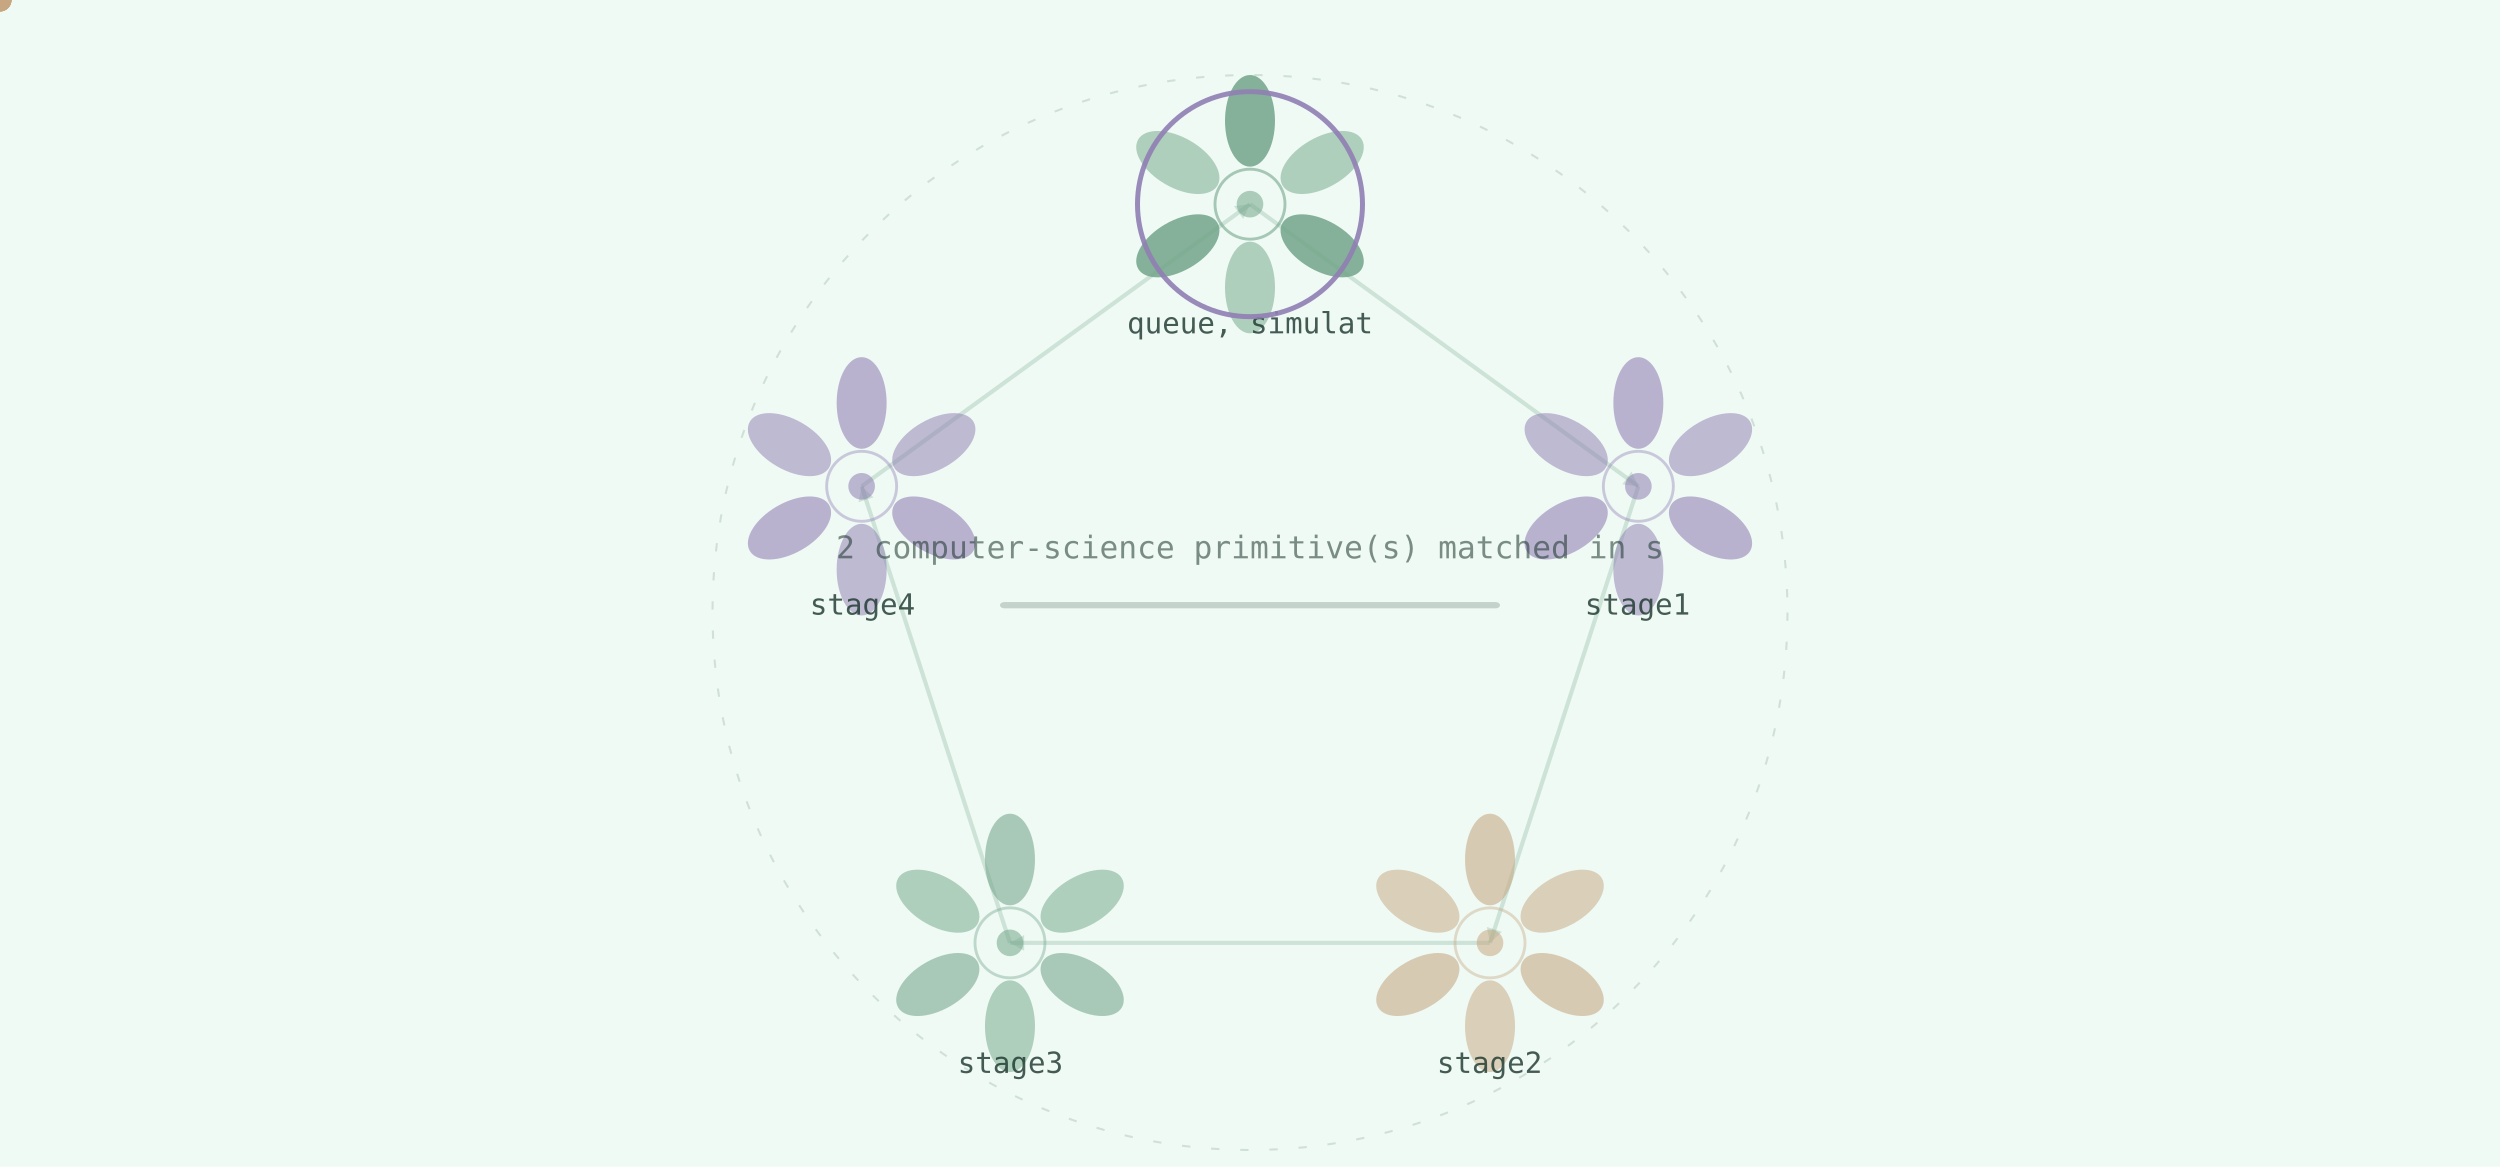
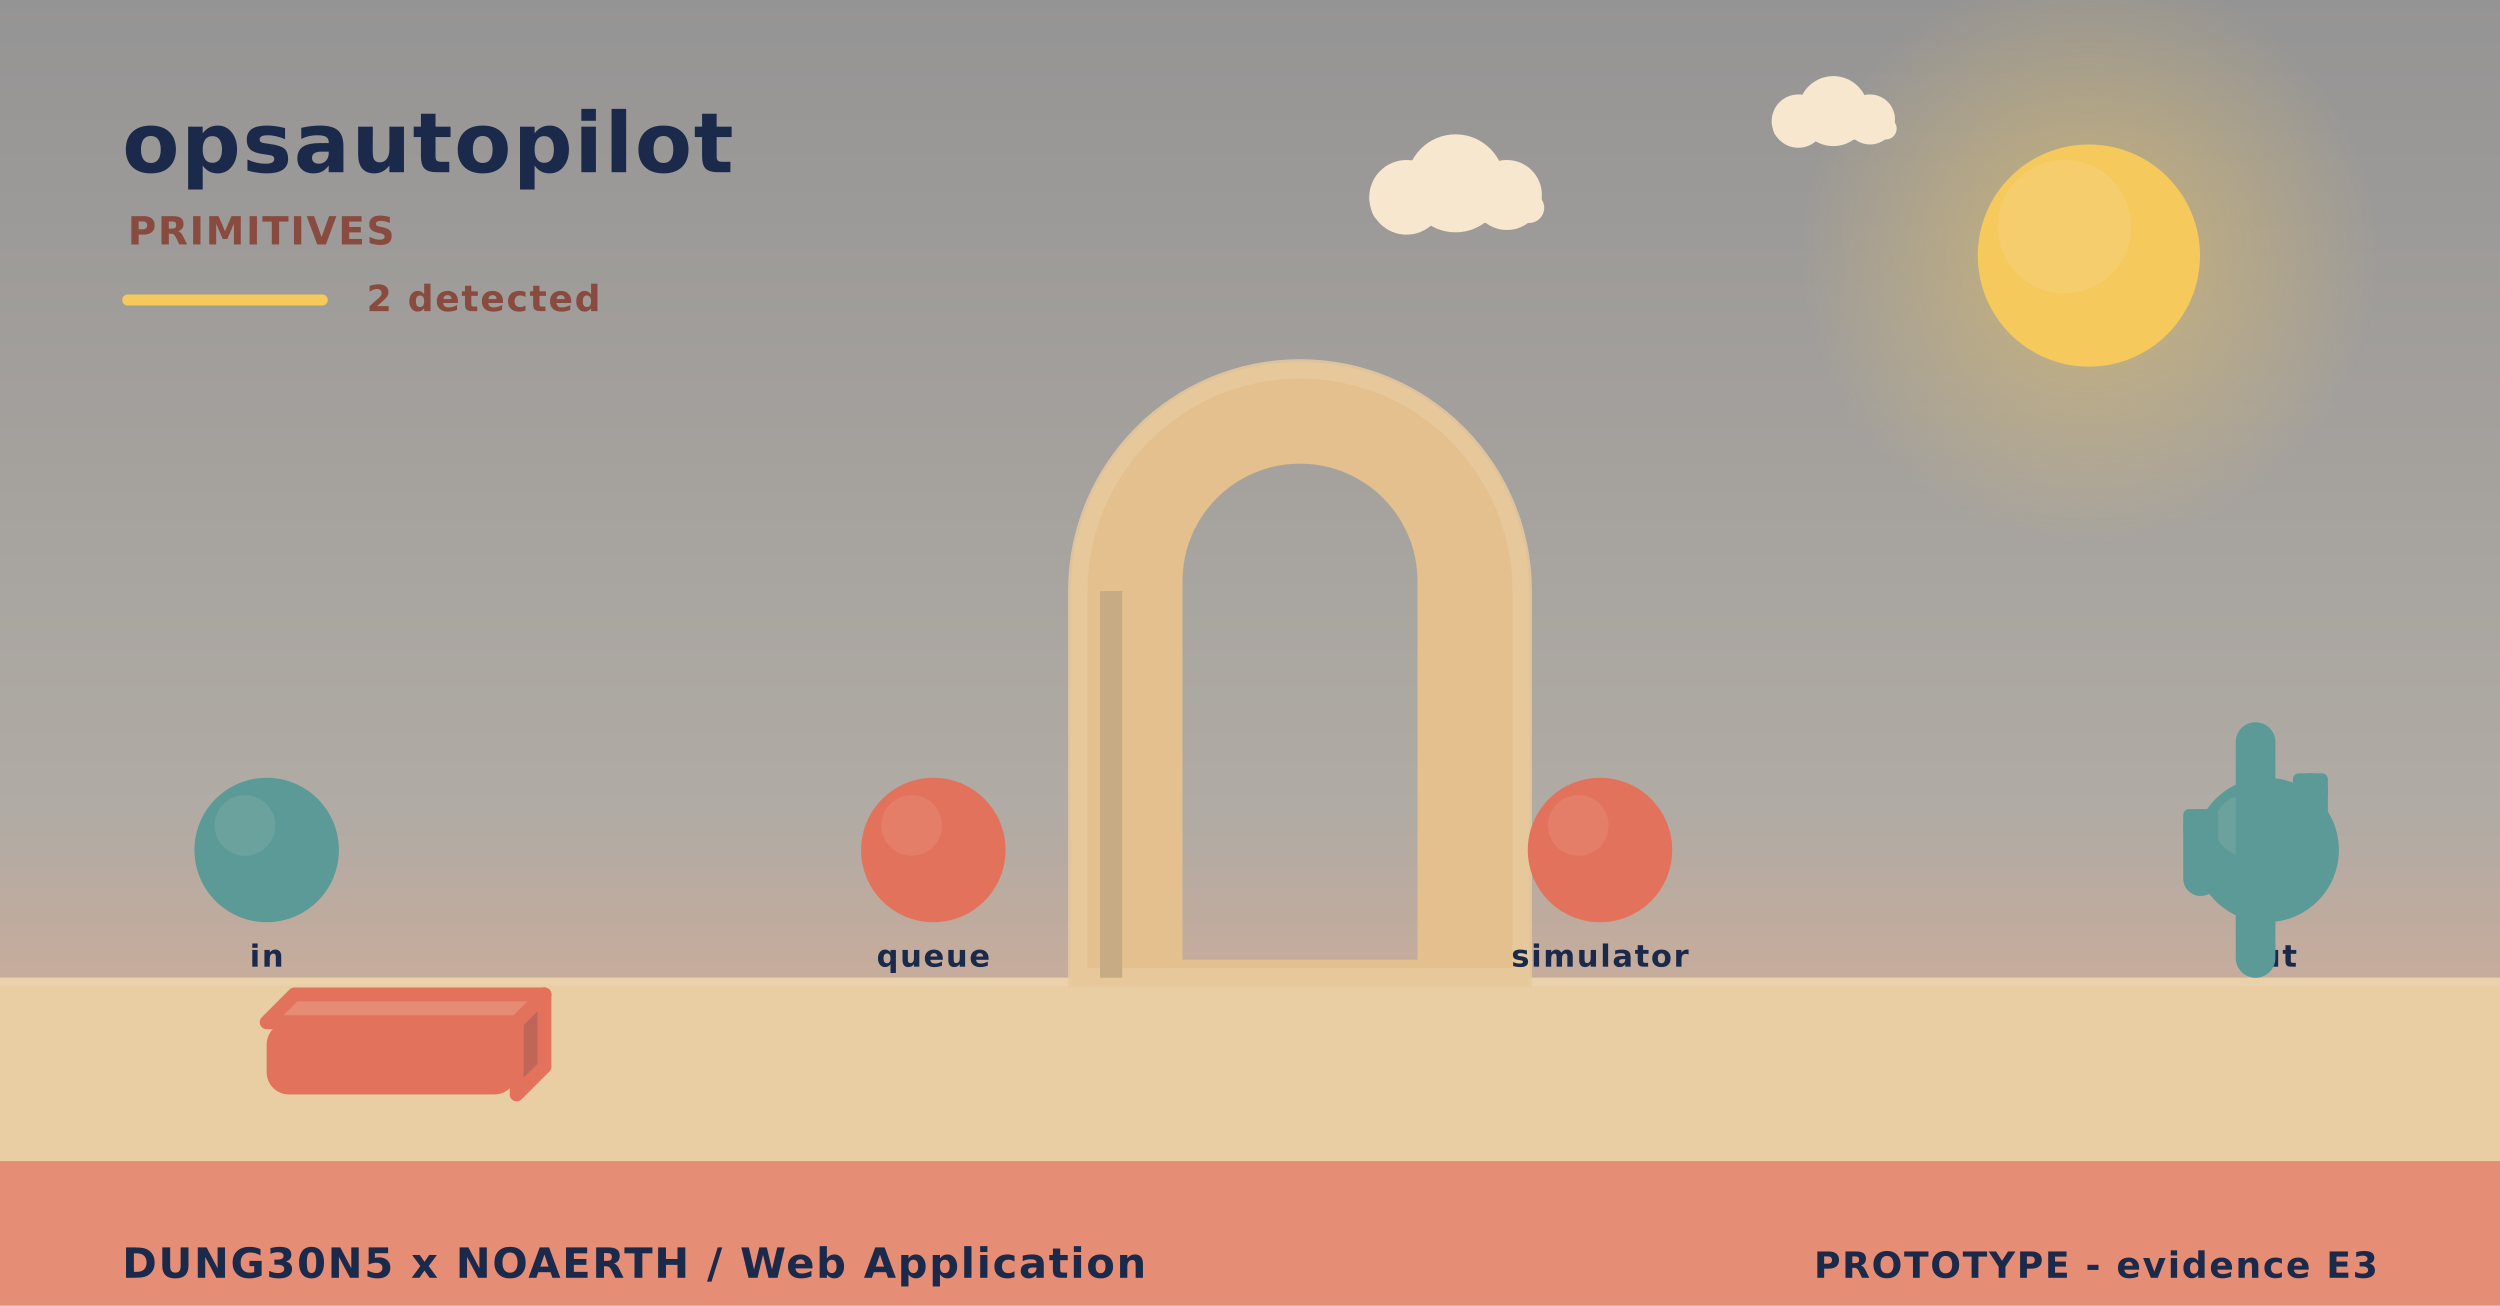
- <svg xmlns="http://www.w3.org/2000/svg" viewBox="0 0 1200 560" width="1200" height="560" role="img" aria-label="opsautopilot state machine">
-   <rect width="1200" height="560" fill="#effaf5" />
-   <defs>
-     <linearGradient id="gs" x1="0" y1="0" x2="1" y2="1">
-       <stop offset="0%" stop-color="#74a68b" />
-       <stop offset="100%" stop-color="#907eb3" />
-     </linearGradient>
-   </defs>
-   <circle cx="600.00" cy="294.00" r="258.00" fill="none" stroke="rgba(26,52,43,0.140)" stroke-width="1.00" opacity="1.00" stroke-dasharray="4 10" />
-   <line x1="600.00" y1="98.00" x2="786.41" y2="233.43" stroke="rgba(116,166,139,0.500)" stroke-width="2.00" opacity="0.55" />
-   <polygon points="786.41,233.43 783.14,226.36 778.67,232.51" fill="rgba(116,166,139,0.500)" opacity="0.55" />
-   <g opacity="0.9">
-     <circle cx="0.00" cy="0.00" r="5.50" fill="#c7a781" opacity="1.00" />
-     <animateTransform attributeName="transform" type="translate" values="600.00,98.00 786.41,233.43" dur="7.2s" begin="0.0s" repeatCount="indefinite" />
-     <animateTransform attributeName="transform" type="translate" values="786.41,233.43 600.00,98.00" dur="7.2s" begin="3.6s" repeatCount="indefinite" />
+ <svg xmlns="http://www.w3.org/2000/svg" width="900" height="470" viewBox="0 0 900 470" role="img" aria-label="opsautopilot - how it behaves">
+   <linearGradient id="skys" x1="0" y1="0" x2="0" y2="1">
+     <stop offset="0" stop-color="#959494" />
+     <stop offset="0.62" stop-color="#b0aba4" />
+     <stop offset="1" stop-color="#f3ad8a" />
+   </linearGradient>
+   <rect width="900" height="470" fill="url(#skys)" />
+   <radialGradient id="suns">
+     <stop offset="0.35" stop-color="#f5c95c" stop-opacity="0.34" />
+     <stop offset="1" stop-color="#f5c95c" stop-opacity="0" />
+   </radialGradient>
+   <circle cx="752" cy="92" r="104" fill="url(#suns)" />
+   <circle cx="752" cy="92" r="40" fill="#f5c95c" />
+   <circle cx="743.2" cy="81.6" r="24" fill="#f5d27e" opacity="0.5" />
+   <g>
+     <circle cx="524" cy="66" r="17.64" fill="#f6e7ce" />
+     <circle cx="506.36" cy="71.04" r="13.44" fill="#f6e7ce" />
+     <circle cx="542.48" cy="70.2" r="12.6" fill="#f6e7ce" />
+     <rect x="493.76" y="69.36" width="62.16" height="10.92" rx="5.46" fill="#f6e7ce" />
+     <animateTransform attributeName="transform" type="translate" values="0 0;24 0;0 0" dur="36s" begin="0s" repeatCount="indefinite" />
  </g>
-   <line x1="786.41" y1="233.43" x2="715.21" y2="452.57" stroke="rgba(116,166,139,0.500)" stroke-width="2.00" opacity="0.55" />
-   <polygon points="715.21,452.57 720.92,447.27 713.69,444.93" fill="rgba(116,166,139,0.500)" opacity="0.55" />
-   <g opacity="0.9">
-     <circle cx="0.00" cy="0.00" r="5.50" fill="#c7a781" opacity="1.00" />
-     <animateTransform attributeName="transform" type="translate" values="786.41,233.43 715.21,452.57" dur="7.2s" begin="1.44s" repeatCount="indefinite" />
-     <animateTransform attributeName="transform" type="translate" values="715.21,452.57 786.41,233.43" dur="7.2s" begin="5.04s" repeatCount="indefinite" />
+   <g>
+     <circle cx="660" cy="40" r="12.6" fill="#f6e7ce" />
+     <circle cx="647.4" cy="43.6" r="9.6" fill="#f6e7ce" />
+     <circle cx="673.2" cy="43" r="9" fill="#f6e7ce" />
+     <rect x="638.4" y="42.4" width="44.4" height="7.8" rx="3.9" fill="#f6e7ce" />
+     <animateTransform attributeName="transform" type="translate" values="0 0;-18 0;0 0" dur="46s" begin="3s" repeatCount="indefinite" />
  </g>
-   <line x1="715.21" y1="452.57" x2="484.79" y2="452.57" stroke="rgba(116,166,139,0.500)" stroke-width="2.00" opacity="0.55" />
-   <polygon points="484.79,452.57 491.59,456.37 491.59,448.77" fill="rgba(116,166,139,0.500)" opacity="0.55" />
-   <g opacity="0.9">
-     <circle cx="0.00" cy="0.00" r="5.50" fill="#c7a781" opacity="1.00" />
-     <animateTransform attributeName="transform" type="translate" values="715.21,452.57 484.79,452.57" dur="7.2s" begin="2.88s" repeatCount="indefinite" />
-     <animateTransform attributeName="transform" type="translate" values="484.79,452.57 715.21,452.57" dur="7.2s" begin="6.48s" repeatCount="indefinite" />
+   <rect x="0" y="352" width="900" height="118" fill="#e9cda3" />
+   <rect x="0" y="352" width="900" height="3" fill="#ebd1a9" />
+   <text x="44" y="62" font-family="Verdana,DejaVu Sans,sans-serif" font-size="30" font-weight="700" letter-spacing="0.6" fill="#1b2a4a" text-anchor="start">opsautopilot</text>
+   <text x="46" y="88" font-family="Verdana,DejaVu Sans,sans-serif" font-size="14" font-weight="700" letter-spacing="0.6" fill="#894b3f" text-anchor="start">PRIMITIVES</text>
+   <rect x="44" y="106" width="74" height="4" rx="2" fill="#f5c95c" />
+   <text x="132" y="112" font-family="Verdana,DejaVu Sans,sans-serif" font-size="13" font-weight="700" letter-spacing="0.6" fill="#894b3f" text-anchor="start">2 detected</text>
+   <path d="M388,352 L388,212.8 A80,80 0 0 1 548,212.8 L548,352 Z M423.2,348 L423.2,209.22 A44.8,44.8 0 0 1 512.8,209.22 L512.8,348 Z" fill="#e3c08d" fill-rule="evenodd" stroke="#e3c08d" stroke-width="5" stroke-linejoin="round" />
+   <path d="M388,352 L388,212.8 A80,80 0 0 1 548,212.8 L548,352 Z" fill="none" stroke="#e8c99d" stroke-width="7" stroke-linecap="round" opacity="0.85" />
+   <rect x="396" y="212.8" width="8" height="139.2" fill="#c7ab84" />
+   <circle cx="96" cy="306" r="26" fill="#5b9a97" />
+   <circle cx="88.2" cy="297.16" r="10.92" fill="#7aa9a2" opacity="0.55" />
+   <text x="96" y="348" font-family="Verdana,DejaVu Sans,sans-serif" font-size="11" font-weight="700" letter-spacing="0.6" fill="#1b2a4a" text-anchor="middle">in</text>
+   <g>
+     <circle cx="336" cy="306" r="26" fill="#e2725b" />
+     <circle cx="328.2" cy="297.16" r="10.92" fill="#e68972" opacity="0.55" />
+     <animate attributeName="opacity" values="0.8;1;0.8" dur="4.6s" begin="0s" repeatCount="indefinite" />
  </g>
-   <line x1="484.79" y1="452.57" x2="413.59" y2="233.43" stroke="rgba(116,166,139,0.500)" stroke-width="2.00" opacity="0.55" />
-   <polygon points="413.59,233.43 412.08,241.07 419.31,238.73" fill="rgba(116,166,139,0.500)" opacity="0.55" />
-   <g opacity="0.9">
-     <circle cx="0.00" cy="0.00" r="5.50" fill="#c7a781" opacity="1.00" />
-     <animateTransform attributeName="transform" type="translate" values="484.79,452.57 413.59,233.43" dur="7.2s" begin="4.32s" repeatCount="indefinite" />
-     <animateTransform attributeName="transform" type="translate" values="413.59,233.43 484.79,452.57" dur="7.2s" begin="7.92s" repeatCount="indefinite" />
+   <text x="336" y="348" font-family="Verdana,DejaVu Sans,sans-serif" font-size="11" font-weight="700" letter-spacing="0.6" fill="#1b2a4a" text-anchor="middle">queue</text>
+   <g>
+     <circle cx="576" cy="306" r="26" fill="#e2725b" />
+     <circle cx="568.2" cy="297.16" r="10.92" fill="#e68972" opacity="0.55" />
+     <animate attributeName="opacity" values="0.8;1;0.8" dur="5.2s" begin="0s" repeatCount="indefinite" />
  </g>
-   <line x1="413.59" y1="233.43" x2="600.00" y2="98.00" stroke="rgba(116,166,139,0.500)" stroke-width="2.00" opacity="0.55" />
-   <polygon points="600.00,98.00 592.27,98.92 596.73,105.07" fill="rgba(116,166,139,0.500)" opacity="0.55" />
-   <g opacity="0.9">
-     <circle cx="0.00" cy="0.00" r="5.50" fill="#c7a781" opacity="1.00" />
-     <animateTransform attributeName="transform" type="translate" values="413.59,233.43 600.00,98.00" dur="7.2s" begin="5.76s" repeatCount="indefinite" />
-     <animateTransform attributeName="transform" type="translate" values="600.00,98.00 413.59,233.43" dur="7.2s" begin="9.36s" repeatCount="indefinite" />
-   </g>
-   <ellipse cx="600.00" cy="58.00" rx="12.00" ry="22.00" fill="rgba(116,166,139,0.900)" opacity="0.95" transform="rotate(0.0 600.00 58.00)" />
-   <ellipse cx="634.64" cy="78.00" rx="12.00" ry="22.00" fill="rgba(116,166,139,0.550)" opacity="0.95" transform="rotate(60.0 634.64 78.00)" />
-   <ellipse cx="634.64" cy="118.00" rx="12.00" ry="22.00" fill="rgba(116,166,139,0.900)" opacity="0.95" transform="rotate(120.0 634.64 118.00)" />
-   <ellipse cx="600.00" cy="138.00" rx="12.00" ry="22.00" fill="rgba(116,166,139,0.550)" opacity="0.95" transform="rotate(180.0 600.00 138.00)" />
-   <ellipse cx="565.36" cy="118.00" rx="12.00" ry="22.00" fill="rgba(116,166,139,0.900)" opacity="0.95" transform="rotate(240.0 565.36 118.00)" />
-   <ellipse cx="565.36" cy="78.00" rx="12.00" ry="22.00" fill="rgba(116,166,139,0.550)" opacity="0.95" transform="rotate(300.0 565.36 78.00)" />
-   <circle cx="600.00" cy="98.00" r="16.80" fill="none" stroke="rgba(116,166,139,0.900)" stroke-width="1.40" opacity="0.66" />
-   <circle cx="600.00" cy="98.00" r="6.40" fill="rgba(116,166,139,0.550)" opacity="1.00" />
-   <text x="600" y="160" font-family="ui-monospace,Menlo,monospace" font-size="14" fill="rgba(26,52,43,0.800)" text-anchor="middle">queue, simulat</text>
-   <g>
-     <circle cx="600.00" cy="98.00" r="54.00" fill="none" stroke="#907eb3" stroke-width="2.40" opacity="0.90" />
-     <animate attributeName="opacity" values="0.25;1.0;0.25" dur="14.4s" begin="0.0s" repeatCount="indefinite" />
-   </g>
-   <ellipse cx="786.41" cy="193.43" rx="12.00" ry="22.00" fill="rgba(144,126,179,0.600)" opacity="0.95" transform="rotate(0.0 786.41 193.43)" />
-   <ellipse cx="821.05" cy="213.43" rx="12.00" ry="22.00" fill="rgba(144,126,179,0.550)" opacity="0.95" transform="rotate(60.0 821.05 213.43)" />
-   <ellipse cx="821.05" cy="253.43" rx="12.00" ry="22.00" fill="rgba(144,126,179,0.600)" opacity="0.95" transform="rotate(120.0 821.05 253.43)" />
-   <ellipse cx="786.41" cy="273.43" rx="12.00" ry="22.00" fill="rgba(144,126,179,0.550)" opacity="0.95" transform="rotate(180.0 786.41 273.43)" />
-   <ellipse cx="751.77" cy="253.43" rx="12.00" ry="22.00" fill="rgba(144,126,179,0.600)" opacity="0.95" transform="rotate(240.0 751.77 253.43)" />
-   <ellipse cx="751.77" cy="213.43" rx="12.00" ry="22.00" fill="rgba(144,126,179,0.550)" opacity="0.95" transform="rotate(300.0 751.77 213.43)" />
-   <circle cx="786.41" cy="233.43" r="16.80" fill="none" stroke="rgba(144,126,179,0.600)" stroke-width="1.40" opacity="0.66" />
-   <circle cx="786.41" cy="233.43" r="6.40" fill="rgba(144,126,179,0.550)" opacity="1.00" />
-   <text x="786" y="295" font-family="ui-monospace,Menlo,monospace" font-size="14" fill="rgba(26,52,43,0.800)" text-anchor="middle">stage1</text>
-   <ellipse cx="715.21" cy="412.57" rx="12.00" ry="22.00" fill="rgba(199,167,129,0.600)" opacity="0.95" transform="rotate(0.0 715.21 412.57)" />
-   <ellipse cx="749.85" cy="432.57" rx="12.00" ry="22.00" fill="rgba(199,167,129,0.550)" opacity="0.95" transform="rotate(60.0 749.85 432.57)" />
-   <ellipse cx="749.85" cy="472.57" rx="12.00" ry="22.00" fill="rgba(199,167,129,0.600)" opacity="0.95" transform="rotate(120.0 749.85 472.57)" />
-   <ellipse cx="715.21" cy="492.57" rx="12.00" ry="22.00" fill="rgba(199,167,129,0.550)" opacity="0.95" transform="rotate(180.0 715.21 492.57)" />
-   <ellipse cx="680.56" cy="472.57" rx="12.00" ry="22.00" fill="rgba(199,167,129,0.600)" opacity="0.95" transform="rotate(240.0 680.56 472.57)" />
-   <ellipse cx="680.56" cy="432.57" rx="12.00" ry="22.00" fill="rgba(199,167,129,0.550)" opacity="0.95" transform="rotate(300.0 680.56 432.57)" />
-   <circle cx="715.21" cy="452.57" r="16.80" fill="none" stroke="rgba(199,167,129,0.600)" stroke-width="1.40" opacity="0.66" />
-   <circle cx="715.21" cy="452.57" r="6.40" fill="rgba(199,167,129,0.550)" opacity="1.00" />
-   <text x="715" y="515" font-family="ui-monospace,Menlo,monospace" font-size="14" fill="rgba(26,52,43,0.800)" text-anchor="middle">stage2</text>
-   <ellipse cx="484.79" cy="412.57" rx="12.00" ry="22.00" fill="rgba(116,166,139,0.600)" opacity="0.95" transform="rotate(0.0 484.79 412.57)" />
-   <ellipse cx="519.44" cy="432.57" rx="12.00" ry="22.00" fill="rgba(116,166,139,0.550)" opacity="0.95" transform="rotate(60.0 519.44 432.57)" />
-   <ellipse cx="519.44" cy="472.57" rx="12.00" ry="22.00" fill="rgba(116,166,139,0.600)" opacity="0.95" transform="rotate(120.0 519.44 472.57)" />
-   <ellipse cx="484.79" cy="492.57" rx="12.00" ry="22.00" fill="rgba(116,166,139,0.550)" opacity="0.95" transform="rotate(180.0 484.79 492.57)" />
-   <ellipse cx="450.15" cy="472.57" rx="12.00" ry="22.00" fill="rgba(116,166,139,0.600)" opacity="0.95" transform="rotate(240.0 450.15 472.57)" />
-   <ellipse cx="450.15" cy="432.57" rx="12.00" ry="22.00" fill="rgba(116,166,139,0.550)" opacity="0.95" transform="rotate(300.0 450.15 432.57)" />
-   <circle cx="484.79" cy="452.57" r="16.80" fill="none" stroke="rgba(116,166,139,0.600)" stroke-width="1.40" opacity="0.66" />
-   <circle cx="484.79" cy="452.57" r="6.40" fill="rgba(116,166,139,0.550)" opacity="1.00" />
-   <text x="485" y="515" font-family="ui-monospace,Menlo,monospace" font-size="14" fill="rgba(26,52,43,0.800)" text-anchor="middle">stage3</text>
-   <ellipse cx="413.59" cy="193.43" rx="12.00" ry="22.00" fill="rgba(144,126,179,0.600)" opacity="0.95" transform="rotate(0.0 413.59 193.43)" />
-   <ellipse cx="448.23" cy="213.43" rx="12.00" ry="22.00" fill="rgba(144,126,179,0.550)" opacity="0.95" transform="rotate(60.0 448.23 213.43)" />
-   <ellipse cx="448.23" cy="253.43" rx="12.00" ry="22.00" fill="rgba(144,126,179,0.600)" opacity="0.95" transform="rotate(120.0 448.23 253.43)" />
-   <ellipse cx="413.59" cy="273.43" rx="12.00" ry="22.00" fill="rgba(144,126,179,0.550)" opacity="0.95" transform="rotate(180.0 413.59 273.43)" />
-   <ellipse cx="378.95" cy="253.43" rx="12.00" ry="22.00" fill="rgba(144,126,179,0.600)" opacity="0.95" transform="rotate(240.0 378.95 253.43)" />
-   <ellipse cx="378.95" cy="213.43" rx="12.00" ry="22.00" fill="rgba(144,126,179,0.550)" opacity="0.95" transform="rotate(300.0 378.95 213.43)" />
-   <circle cx="413.59" cy="233.43" r="16.80" fill="none" stroke="rgba(144,126,179,0.600)" stroke-width="1.40" opacity="0.66" />
-   <circle cx="413.59" cy="233.43" r="6.40" fill="rgba(144,126,179,0.550)" opacity="1.00" />
-   <text x="414" y="295" font-family="ui-monospace,Menlo,monospace" font-size="14" fill="rgba(26,52,43,0.800)" text-anchor="middle">stage4</text>
-   <rect x="480.00" y="289.00" width="240.00" height="3.00" rx="2.00" fill="rgba(26,52,43,0.200)" opacity="1.00" />
-   <text x="600" y="268" font-family="ui-monospace,Menlo,monospace" font-size="15" fill="rgba(26,52,43,0.550)" text-anchor="middle">2 computer-science primitive(s) matched in s</text>
+   <text x="576" y="348" font-family="Verdana,DejaVu Sans,sans-serif" font-size="11" font-weight="700" letter-spacing="0.6" fill="#1b2a4a" text-anchor="middle">simulator</text>
+   <circle cx="816" cy="306" r="26" fill="#5b9a97" />
+   <circle cx="808.2" cy="297.16" r="10.92" fill="#7aa9a2" opacity="0.55" />
+   <text x="816" y="348" font-family="Verdana,DejaVu Sans,sans-serif" font-size="11" font-weight="700" letter-spacing="0.6" fill="#1b2a4a" text-anchor="middle">out</text>
+   <path d="M96,368 L186,368 L196,358 L106,358 Z" fill="#e68c74" stroke="#e2725b" stroke-width="5" stroke-linejoin="round" />
+   <path d="M186,368 L196,358 L196,384 L186,394 Z" fill="#c06658" stroke="#e2725b" stroke-width="5" stroke-linejoin="round" />
+   <rect x="96" y="368" width="90" height="26" rx="8" fill="#e2725b" />
+   <rect x="804.86" y="260" width="14.28" height="92" rx="7.14" fill="#5b9a97" />
+   <rect x="785.96" y="291.28" width="12.6" height="31.28" rx="6.3" fill="#5b9a97" />
+   <rect x="785.96" y="291.28" width="12.6" height="9.2" rx="2.1" fill="#5b9a97" />
+   <rect x="825.44" y="278.4" width="12.6" height="31.28" rx="6.3" fill="#5b9a97" />
+   <rect x="825.44" y="278.4" width="12.6" height="9.2" rx="2.1" fill="#5b9a97" />
+   <rect x="0" y="418" width="900" height="52" rx="0" fill="#e68972" opacity="0.94" />
+   <text x="44" y="460" font-family="Verdana,DejaVu Sans,sans-serif" font-size="15" font-weight="700" letter-spacing="0.6" fill="#1b2a4a" text-anchor="start">DUNG30N5 x NOAERTH  /  Web Application</text>
+   <text x="856" y="460" font-family="Verdana,DejaVu Sans,sans-serif" font-size="13" font-weight="700" letter-spacing="0.6" fill="#1b2a4a" text-anchor="end">PROTOTYPE  -  evidence E3</text>
</svg>
